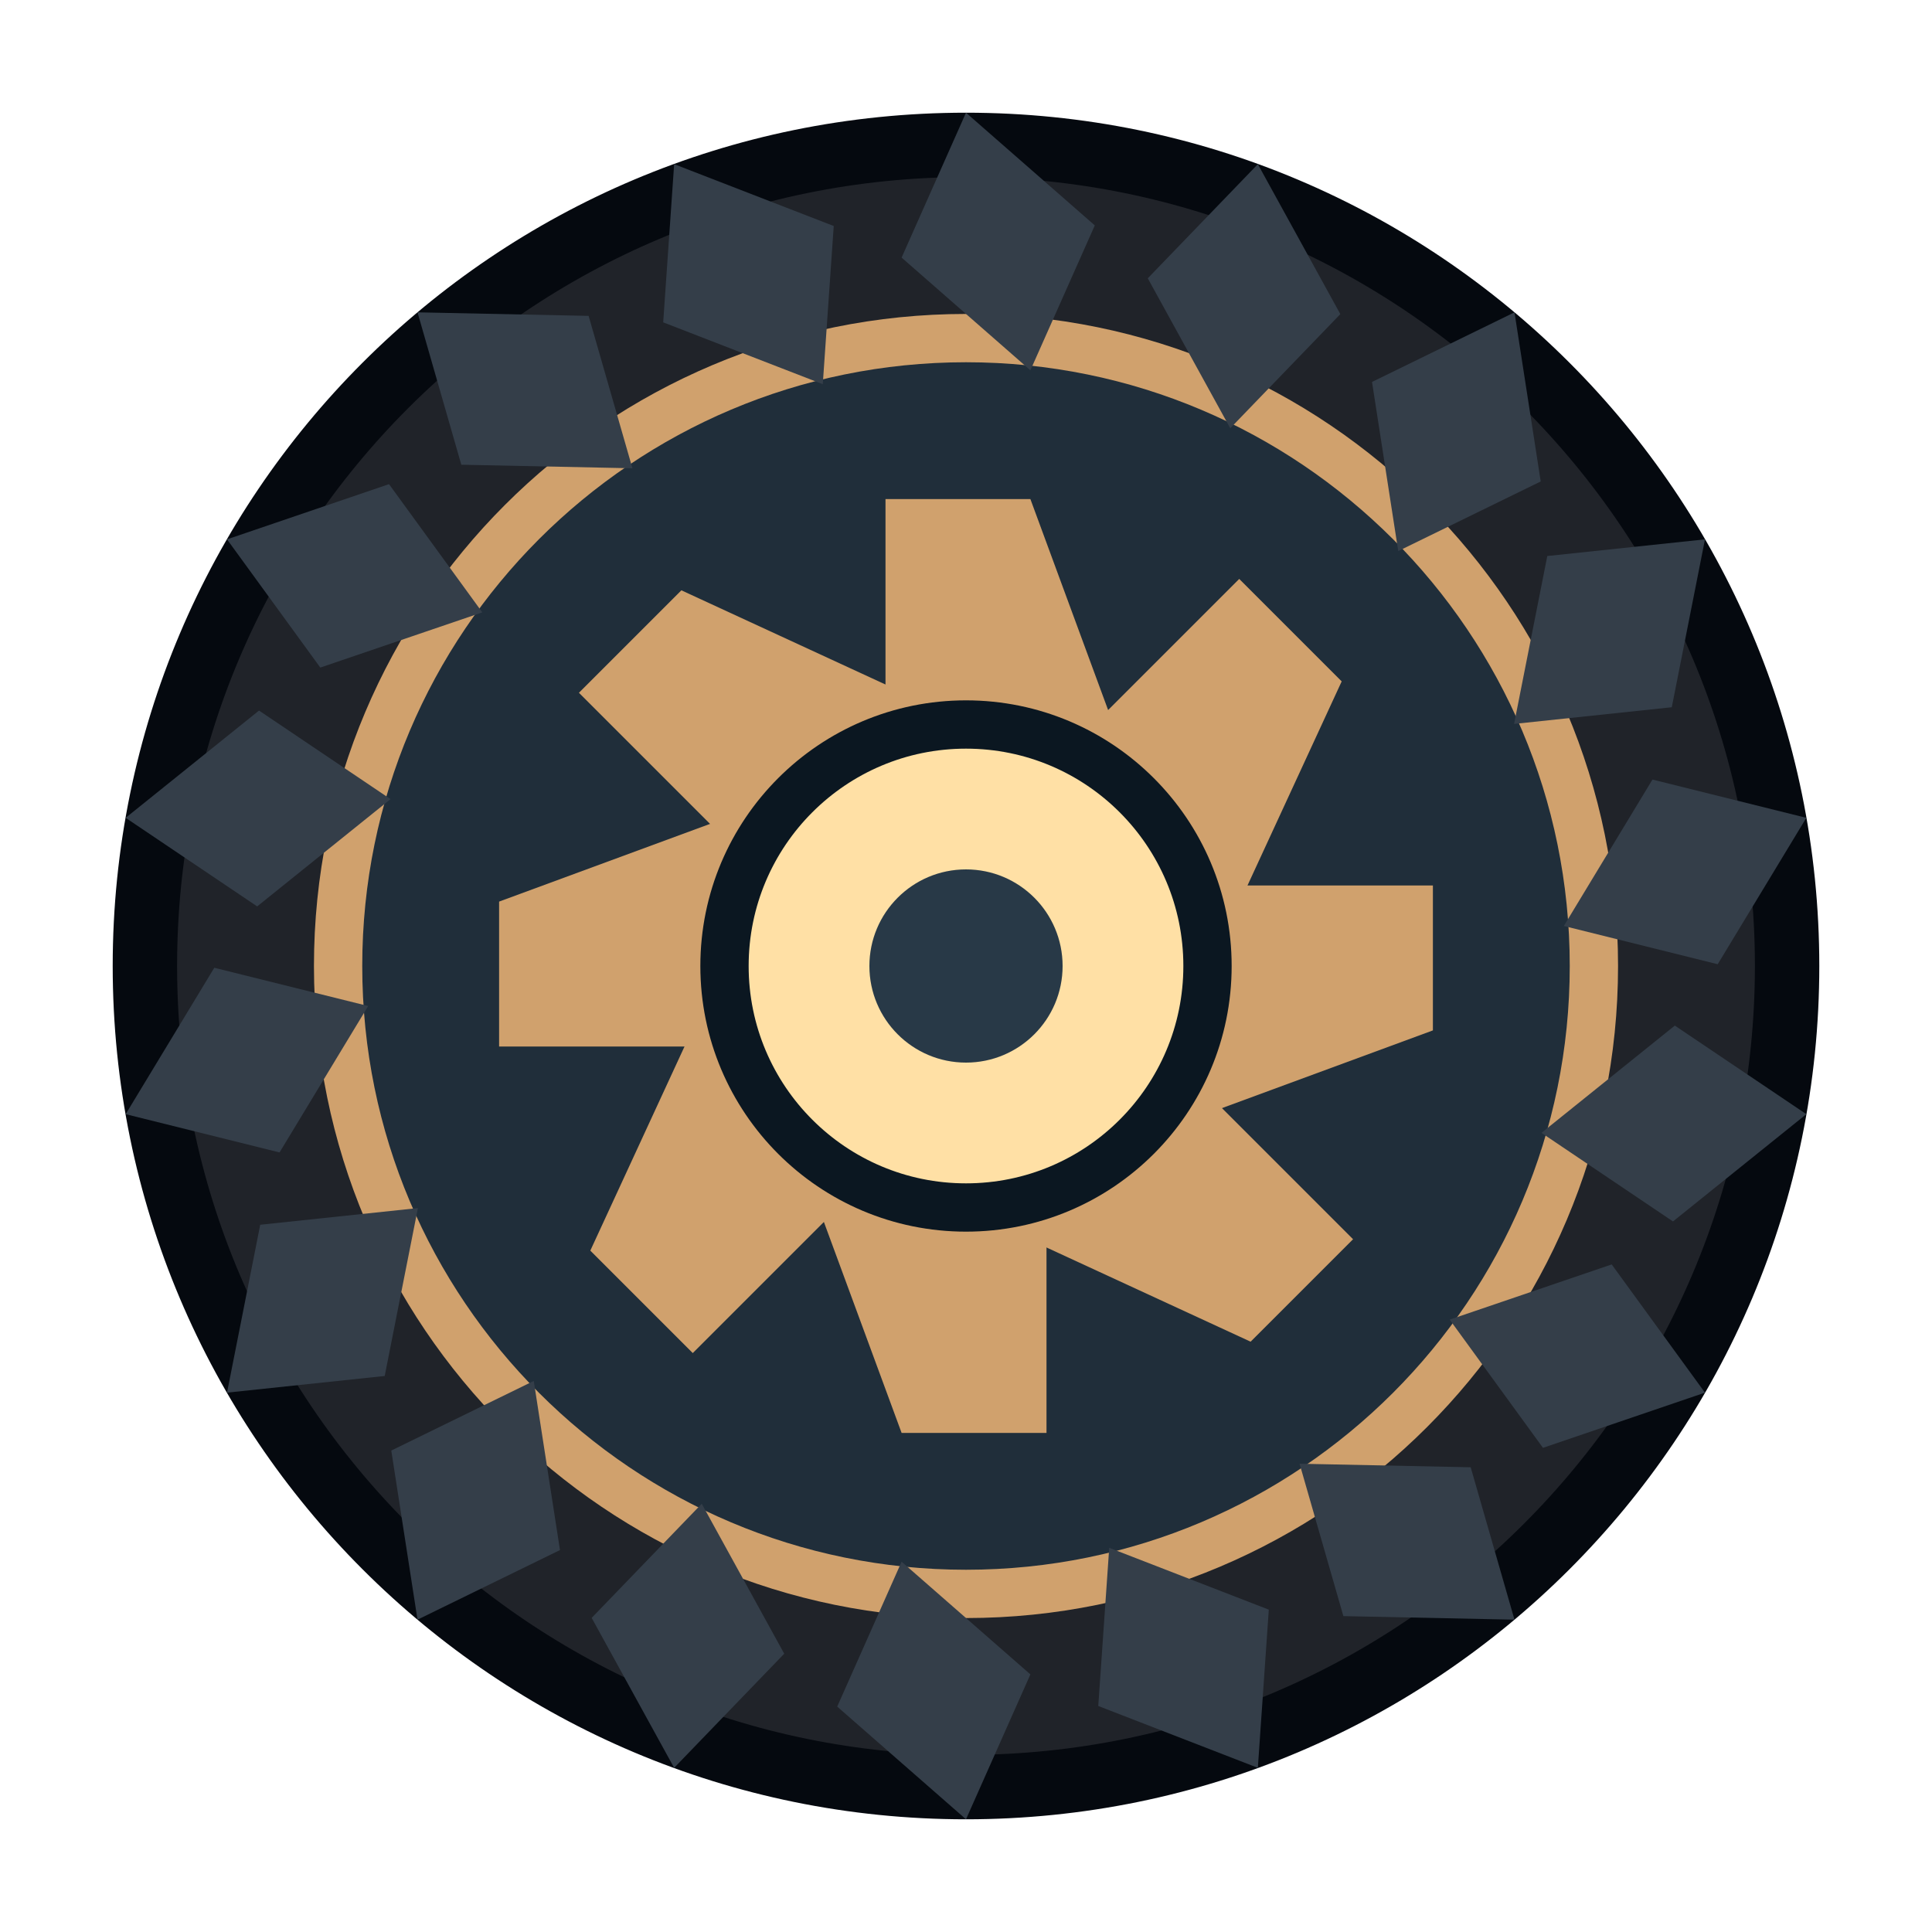
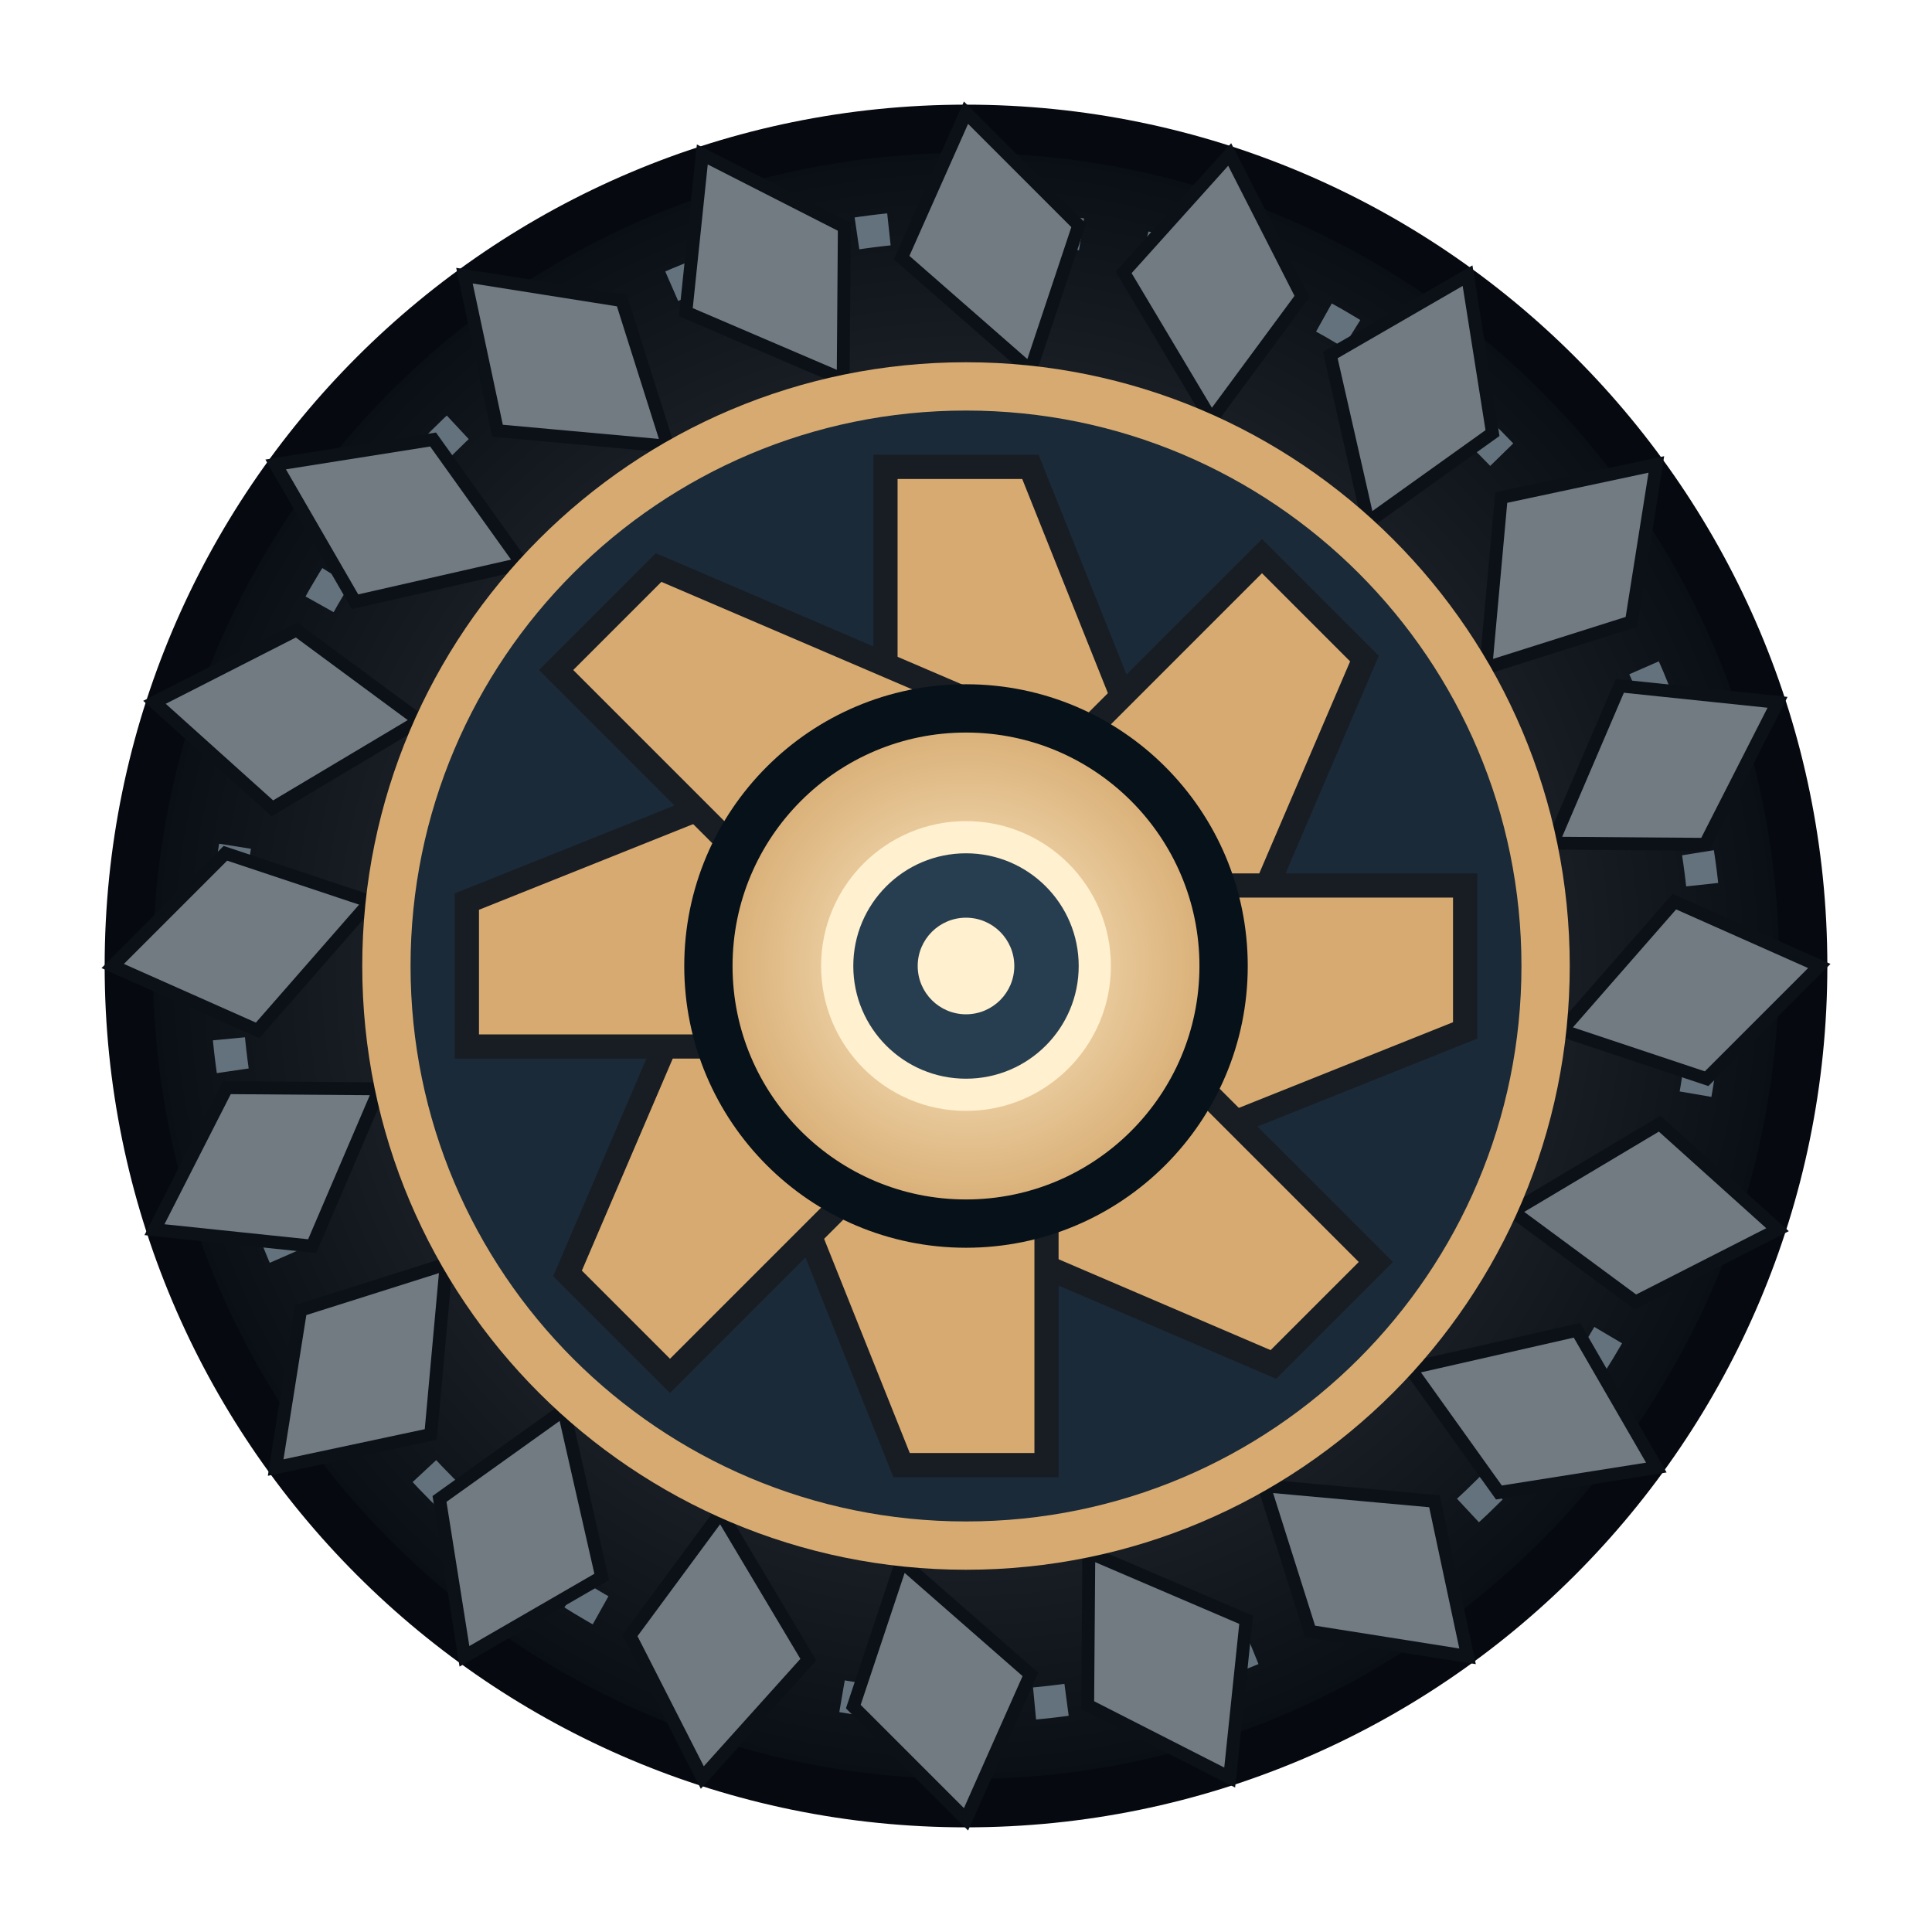
<svg xmlns="http://www.w3.org/2000/svg" width="220" height="220" viewBox="0 0 120 120">
-   <circle cx="60" cy="60" r="51" fill="#202329" stroke="#05090f" stroke-width="4" />
-   <circle cx="60" cy="60" r="39" fill="#202e3a" stroke="#d0a16d" stroke-width="3" />
-   <path d="M60 7 l8 7 l-4 9 l-8 -7Z" transform="rotate(0 60 60)" fill="#343e49" />
-   <path d="M60 7 l8 7 l-4 9 l-8 -7Z" transform="rotate(20 60 60)" fill="#343e49" />
-   <path d="M60 7 l8 7 l-4 9 l-8 -7Z" transform="rotate(40 60 60)" fill="#343e49" />
-   <path d="M60 7 l8 7 l-4 9 l-8 -7Z" transform="rotate(60 60 60)" fill="#343e49" />
-   <path d="M60 7 l8 7 l-4 9 l-8 -7Z" transform="rotate(80 60 60)" fill="#343e49" />
-   <path d="M60 7 l8 7 l-4 9 l-8 -7Z" transform="rotate(100 60 60)" fill="#343e49" />
-   <path d="M60 7 l8 7 l-4 9 l-8 -7Z" transform="rotate(120 60 60)" fill="#343e49" />
-   <path d="M60 7 l8 7 l-4 9 l-8 -7Z" transform="rotate(140 60 60)" fill="#343e49" />
-   <path d="M60 7 l8 7 l-4 9 l-8 -7Z" transform="rotate(160 60 60)" fill="#343e49" />
-   <path d="M60 7 l8 7 l-4 9 l-8 -7Z" transform="rotate(180 60 60)" fill="#343e49" />
-   <path d="M60 7 l8 7 l-4 9 l-8 -7Z" transform="rotate(200 60 60)" fill="#343e49" />
-   <path d="M60 7 l8 7 l-4 9 l-8 -7Z" transform="rotate(220 60 60)" fill="#343e49" />
-   <path d="M60 7 l8 7 l-4 9 l-8 -7Z" transform="rotate(240 60 60)" fill="#343e49" />
-   <path d="M60 7 l8 7 l-4 9 l-8 -7Z" transform="rotate(260 60 60)" fill="#343e49" />
-   <path d="M60 7 l8 7 l-4 9 l-8 -7Z" transform="rotate(280 60 60)" fill="#343e49" />
-   <path d="M60 7 l8 7 l-4 9 l-8 -7Z" transform="rotate(300 60 60)" fill="#343e49" />
-   <path d="M60 7 l8 7 l-4 9 l-8 -7Z" transform="rotate(320 60 60)" fill="#343e49" />
-   <path d="M60 7 l8 7 l-4 9 l-8 -7Z" transform="rotate(340 60 60)" fill="#343e49" />
+   <defs>
+     <radialGradient id="tire">
+       <stop stop-color="#384856" />
+       <stop offset=".72" stop-color="#181c23" />
+       <stop offset="1" stop-color="#080d13" />
+     </radialGradient>
+     <radialGradient id="rim">
+       <stop stop-color="#fff0cf" />
+       <stop offset="1" stop-color="#d6aa70" />
+     </radialGradient>
+   </defs>
+   <circle cx="60" cy="60" r="52" fill="url(#tire)" stroke="#060a10" stroke-width="3" />
+   <circle cx="60" cy="60" r="46" fill="none" stroke="#64727d" stroke-width="2" stroke-dasharray="2 4" />
+   <path d="M60 7 l7 7 l-3 9 l-8 -7Z" transform="rotate(0 60 60)" fill="#727b82" stroke="#0c1118" stroke-width=".8" />
+   <path d="M60 7 l7 7 l-3 9 l-8 -7Z" transform="rotate(18 60 60)" fill="#727b82" stroke="#0c1118" stroke-width=".8" />
+   <path d="M60 7 l7 7 l-3 9 l-8 -7Z" transform="rotate(36 60 60)" fill="#727b82" stroke="#0c1118" stroke-width=".8" />
+   <path d="M60 7 l7 7 l-3 9 l-8 -7Z" transform="rotate(54 60 60)" fill="#727b82" stroke="#0c1118" stroke-width=".8" />
+   <path d="M60 7 l7 7 l-3 9 l-8 -7Z" transform="rotate(72 60 60)" fill="#727b82" stroke="#0c1118" stroke-width=".8" />
+   <path d="M60 7 l7 7 l-3 9 l-8 -7Z" transform="rotate(90 60 60)" fill="#727b82" stroke="#0c1118" stroke-width=".8" />
+   <path d="M60 7 l7 7 l-3 9 l-8 -7Z" transform="rotate(108 60 60)" fill="#727b82" stroke="#0c1118" stroke-width=".8" />
+   <path d="M60 7 l7 7 l-3 9 l-8 -7Z" transform="rotate(126 60 60)" fill="#727b82" stroke="#0c1118" stroke-width=".8" />
+   <path d="M60 7 l7 7 l-3 9 l-8 -7Z" transform="rotate(144 60 60)" fill="#727b82" stroke="#0c1118" stroke-width=".8" />
+   <path d="M60 7 l7 7 l-3 9 l-8 -7Z" transform="rotate(162 60 60)" fill="#727b82" stroke="#0c1118" stroke-width=".8" />
+   <path d="M60 7 l7 7 l-3 9 l-8 -7Z" transform="rotate(180 60 60)" fill="#727b82" stroke="#0c1118" stroke-width=".8" />
+   <path d="M60 7 l7 7 l-3 9 l-8 -7Z" transform="rotate(198 60 60)" fill="#727b82" stroke="#0c1118" stroke-width=".8" />
+   <path d="M60 7 l7 7 l-3 9 l-8 -7Z" transform="rotate(216 60 60)" fill="#727b82" stroke="#0c1118" stroke-width=".8" />
+   <path d="M60 7 l7 7 l-3 9 l-8 -7Z" transform="rotate(234 60 60)" fill="#727b82" stroke="#0c1118" stroke-width=".8" />
+   <path d="M60 7 l7 7 l-3 9 l-8 -7Z" transform="rotate(252 60 60)" fill="#727b82" stroke="#0c1118" stroke-width=".8" />
+   <path d="M60 7 l7 7 l-3 9 l-8 -7Z" transform="rotate(270 60 60)" fill="#727b82" stroke="#0c1118" stroke-width=".8" />
+   <path d="M60 7 l7 7 l-3 9 l-8 -7Z" transform="rotate(288 60 60)" fill="#727b82" stroke="#0c1118" stroke-width=".8" />
+   <path d="M60 7 l7 7 l-3 9 l-8 -7Z" transform="rotate(306 60 60)" fill="#727b82" stroke="#0c1118" stroke-width=".8" />
+   <path d="M60 7 l7 7 l-3 9 l-8 -7Z" transform="rotate(324 60 60)" fill="#727b82" stroke="#0c1118" stroke-width=".8" />
+   <path d="M60 7 l7 7 l-3 9 l-8 -7Z" transform="rotate(342 60 60)" fill="#727b82" stroke="#0c1118" stroke-width=".8" />
+   <circle cx="60" cy="60" r="36" fill="#1a2a38" stroke="#d6aa70" stroke-width="3" />
  <g transform="translate(60 60)">
-     <path d="M-5 -29 L4 -29 L11 -10 L4 -5 L-5 -10Z" transform="rotate(0)" fill="#d0a16d" />
-     <path d="M-5 -29 L4 -29 L11 -10 L4 -5 L-5 -10Z" transform="rotate(45)" fill="#d0a16d" />
-     <path d="M-5 -29 L4 -29 L11 -10 L4 -5 L-5 -10Z" transform="rotate(90)" fill="#d0a16d" />
-     <path d="M-5 -29 L4 -29 L11 -10 L4 -5 L-5 -10Z" transform="rotate(135)" fill="#d0a16d" />
-     <path d="M-5 -29 L4 -29 L11 -10 L4 -5 L-5 -10Z" transform="rotate(180)" fill="#d0a16d" />
-     <path d="M-5 -29 L4 -29 L11 -10 L4 -5 L-5 -10Z" transform="rotate(225)" fill="#d0a16d" />
-     <path d="M-5 -29 L4 -29 L11 -10 L4 -5 L-5 -10Z" transform="rotate(270)" fill="#d0a16d" />
-     <path d="M-5 -29 L4 -29 L11 -10 L4 -5 L-5 -10Z" transform="rotate(315)" fill="#d0a16d" />
+     <g transform="rotate(0)">
+       <path d="M-5 -31 L4 -31 L12 -11 L5 -6 L-5 -11Z" fill="#d6aa70" stroke="#181c23" stroke-width="1.5" />
+     </g>
+     <g transform="rotate(45)">
+       <path d="M-5 -31 L4 -31 L12 -11 L5 -6 L-5 -11Z" fill="#d6aa70" stroke="#181c23" stroke-width="1.5" />
+     </g>
+     <g transform="rotate(90)">
+       <path d="M-5 -31 L4 -31 L12 -11 L5 -6 L-5 -11Z" fill="#d6aa70" stroke="#181c23" stroke-width="1.5" />
+     </g>
+     <g transform="rotate(135)">
+       <path d="M-5 -31 L4 -31 L12 -11 L5 -6 L-5 -11Z" fill="#d6aa70" stroke="#181c23" stroke-width="1.5" />
+     </g>
+     <g transform="rotate(180)">
+       <path d="M-5 -31 L4 -31 L12 -11 L5 -6 L-5 -11Z" fill="#d6aa70" stroke="#181c23" stroke-width="1.5" />
+     </g>
+     <g transform="rotate(225)">
+       <path d="M-5 -31 L4 -31 L12 -11 L5 -6 L-5 -11Z" fill="#d6aa70" stroke="#181c23" stroke-width="1.5" />
+     </g>
+     <g transform="rotate(270)">
+       <path d="M-5 -31 L4 -31 L12 -11 L5 -6 L-5 -11Z" fill="#d6aa70" stroke="#181c23" stroke-width="1.5" />
+     </g>
+     <g transform="rotate(315)">
+       <path d="M-5 -31 L4 -31 L12 -11 L5 -6 L-5 -11Z" fill="#d6aa70" stroke="#181c23" stroke-width="1.5" />
+     </g>
  </g>
-   <circle cx="60" cy="60" r="15" fill="#ffe0a5" stroke="#0b1721" stroke-width="3" />
-   <circle cx="60" cy="60" r="6" fill="#283947" />
+   <circle cx="60" cy="60" r="16" fill="url(#rim)" stroke="#07111a" stroke-width="3" />
+   <circle cx="60" cy="60" r="8" fill="#273e50" stroke="#fff0cf" stroke-width="2" />
+   <circle cx="60" cy="60" r="3" fill="#fff0cf" />
</svg>
